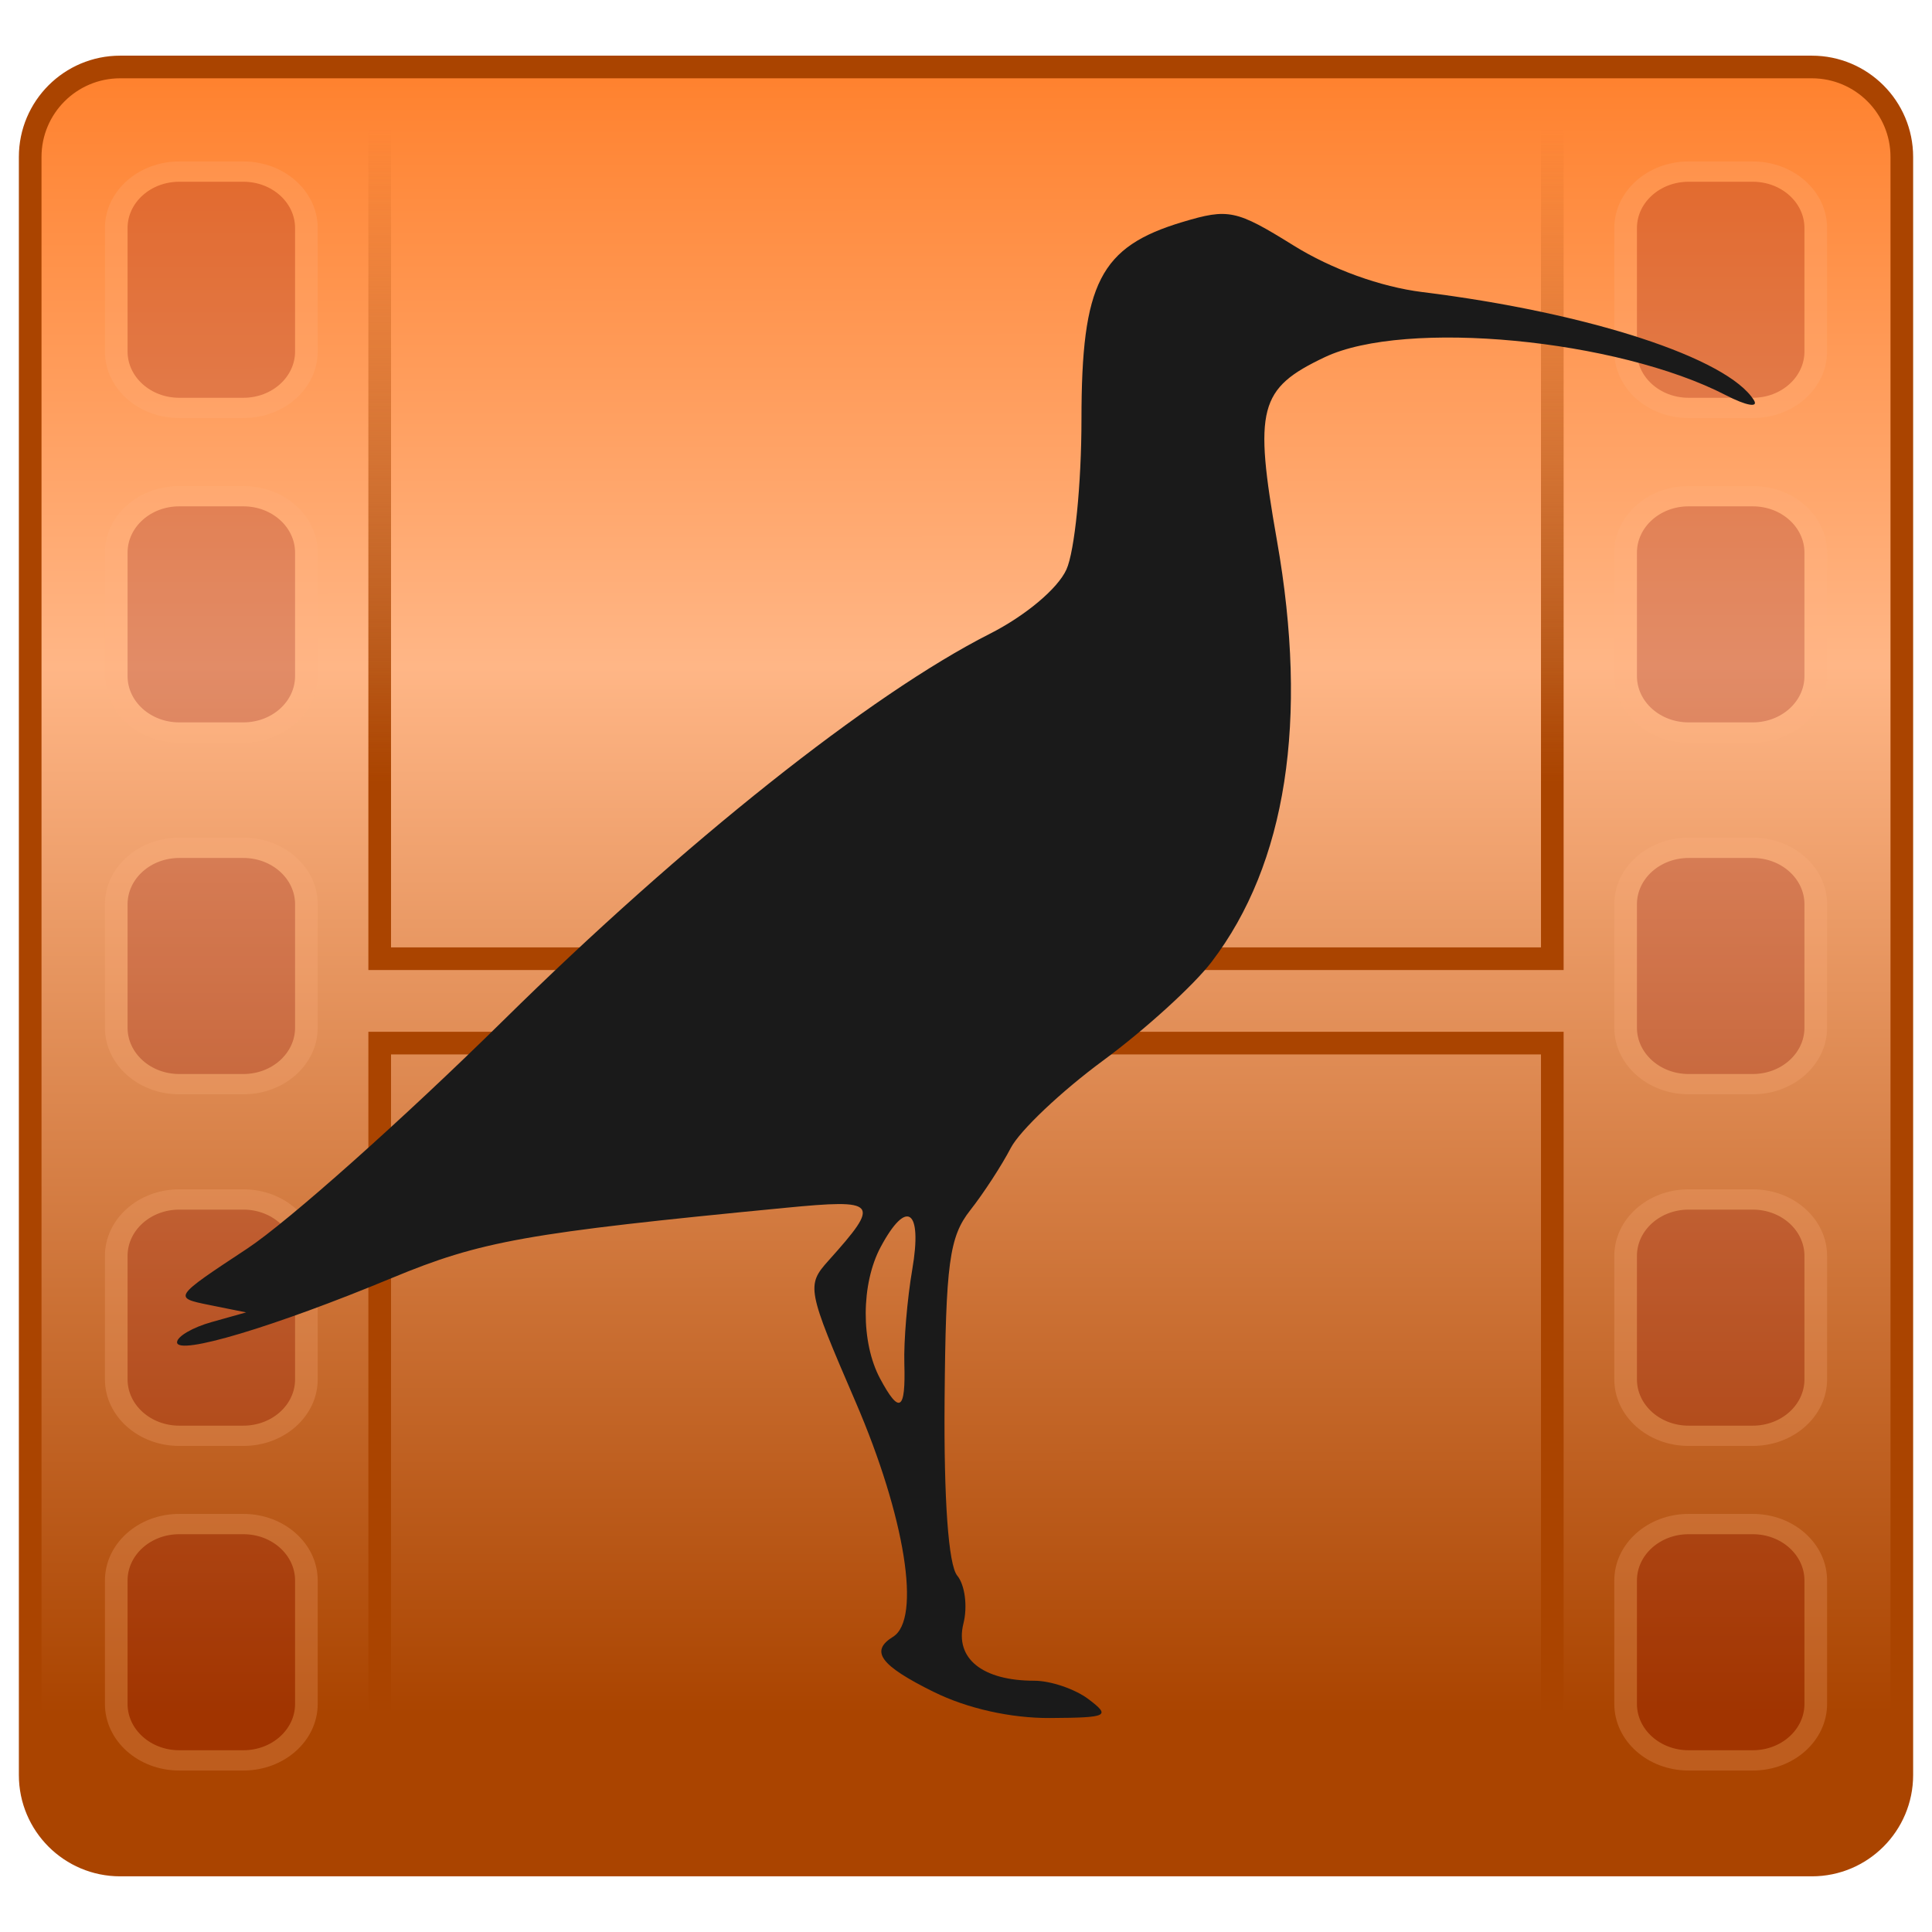
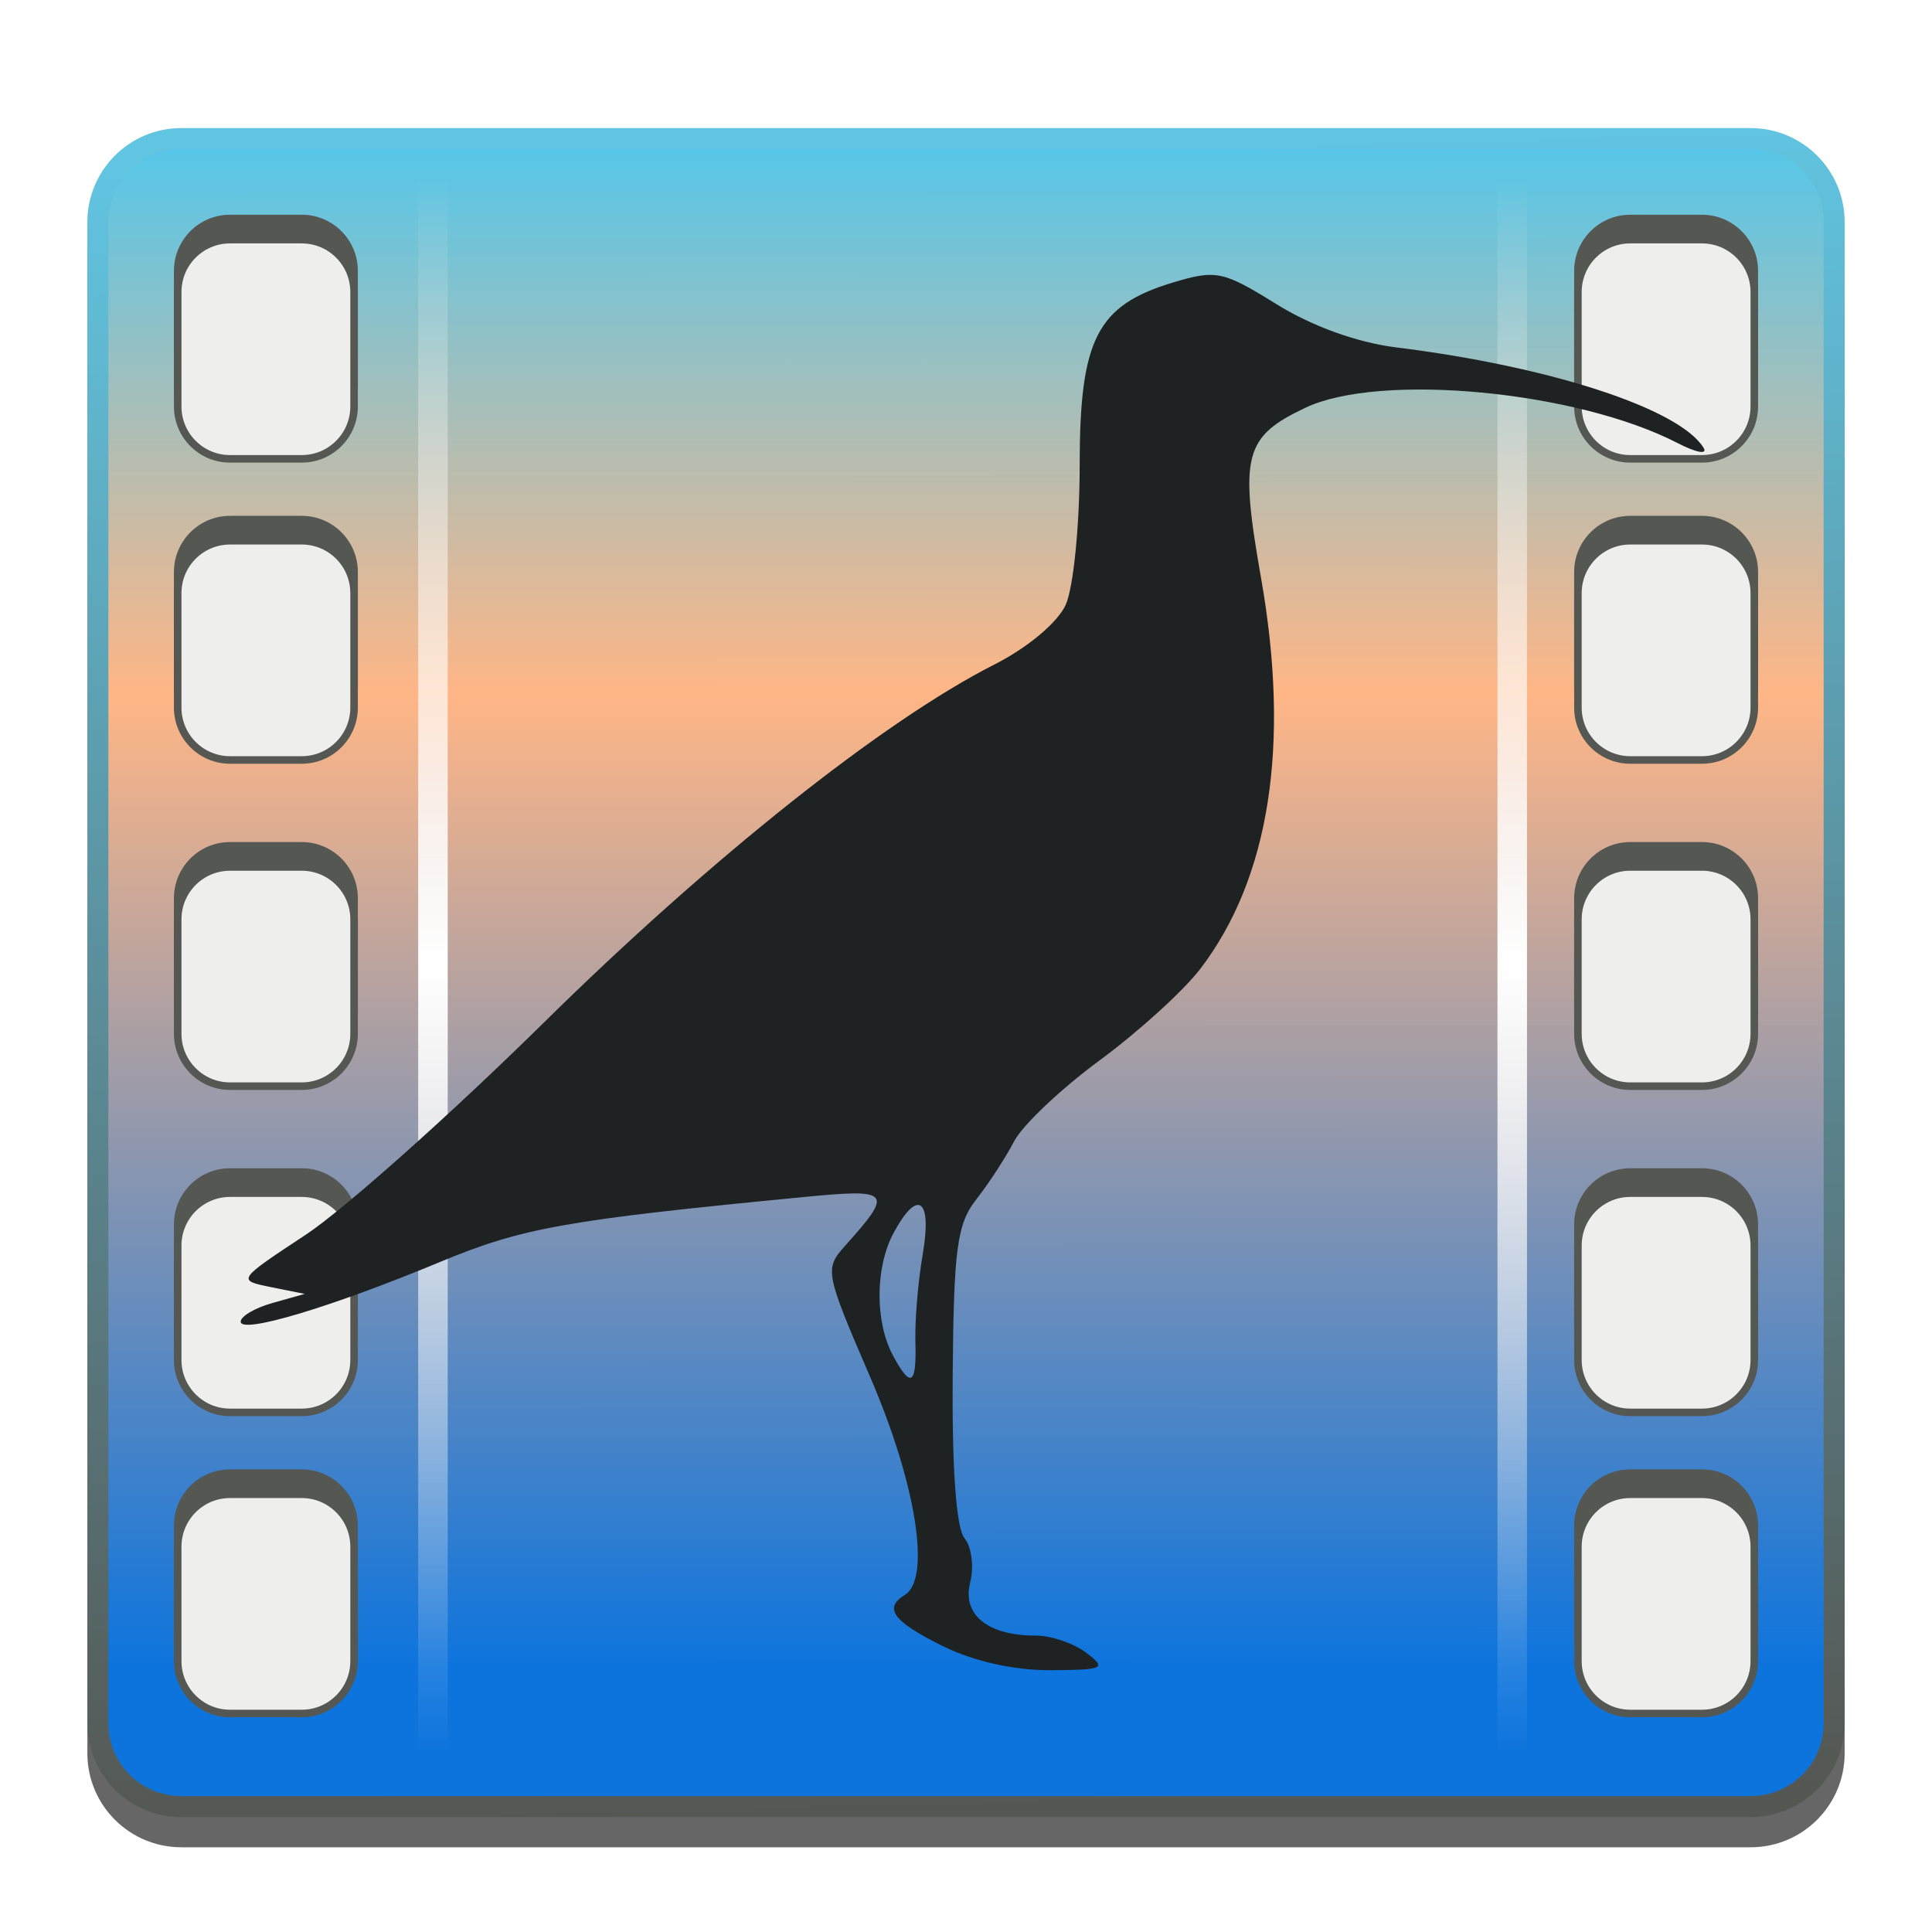
<svg xmlns="http://www.w3.org/2000/svg" xmlns:xlink="http://www.w3.org/1999/xlink" width="128" height="128" id="svg2" version="1.1">
  <defs id="defs4">
+     <linearGradient id="linearGradient3066">
+       <stop style="stop-color:#ffffff;stop-opacity:0;" offset="0" id="stop3068" />
+       <stop id="stop3074" offset="0.5" style="stop-color:#ffffff;stop-opacity:1" />
+       <stop style="stop-color:#ffffff;stop-opacity:0;" offset="1" id="stop3070" />
+     </linearGradient>
+     <linearGradient id="linearGradient3073">
+       <stop style="stop-color:#555753;stop-opacity:1;" offset="0" id="stop3075" />
+       <stop style="stop-color:#61c5e2;stop-opacity:1" offset="1" id="stop3077" />
+     </linearGradient>
+     <linearGradient id="linearGradient3065">
+       <stop id="stop3067" offset="0" style="stop-color:#666666;stop-opacity:1" />
+       <stop style="stop-color:#ffb686;stop-opacity:1;" offset="0.599" id="stop3069" />
+       <stop id="stop3071" offset="1" style="stop-color:#4ec7ed;stop-opacity:0;" />
+     </linearGradient>
+     <linearGradient id="linearGradient3049">
+       <stop style="stop-color:#666666;stop-opacity:1" offset="0" id="stop3051" />
+       <stop id="stop3053" offset="0.618" style="stop-color:#ffb686;stop-opacity:1;" />
+       <stop style="stop-color:#4ec7ed;stop-opacity:0;" offset="1" id="stop3055" />
+     </linearGradient>
+     <linearGradient id="linearGradient3030">
+       <stop id="stop3032" offset="0" style="stop-color:#0d74dd;stop-opacity:1;" />
+       <stop style="stop-color:#eeeeec;stop-opacity:1" offset="0.788" id="stop3034" />
+       <stop id="stop3036" offset="1" style="stop-color:#4ec7ed;stop-opacity:1;" />
+     </linearGradient>
+     <linearGradient id="linearGradient3038">
+       <stop id="stop3040" offset="0" style="stop-color:#2e3436;stop-opacity:1" />
+       <stop style="stop-color:#ffb686;stop-opacity:1;" offset="0.629" id="stop3042" />
+       <stop id="stop3044" offset="1" style="stop-color:#4ec7ed;stop-opacity:1;" />
+     </linearGradient>
    <linearGradient id="linearGradient3805">
      <stop style="stop-color:#aa4400;stop-opacity:1;" offset="0" id="stop3807" />
      <stop style="stop-color:#aa4400;stop-opacity:0;" offset="1" id="stop3809" />
    </linearGradient>
    <linearGradient id="linearGradient3945">
      <stop style="stop-color:#ffffff;stop-opacity:1;" offset="0" id="stop3947" />
      <stop style="stop-color:#ffffff;stop-opacity:0;" offset="1" id="stop3949" />
    </linearGradient>
    <linearGradient id="linearGradient3938">
-       <stop style="stop-color:#aa4400;stop-opacity:1" offset="0" id="stop3940" />
+       <stop style="stop-color:#0d74dd;stop-opacity:1;" offset="0" id="stop3940" />
      <stop id="stop2996" offset="0.629" style="stop-color:#ffb686;stop-opacity:1;" />
-       <stop style="stop-color:#ff7f2a;stop-opacity:1" offset="1" id="stop3942" />
+       <stop style="stop-color:#4ec7ed;stop-opacity:1;" offset="1" id="stop3942" />
    </linearGradient>
    <linearGradient id="linearGradient3912">
      <stop style="stop-color:#ffffff;stop-opacity:1;" offset="0" id="stop3914" />
      <stop style="stop-color:#ffffff;stop-opacity:0;" offset="1" id="stop3916" />
    </linearGradient>
    <linearGradient id="linearGradient3031">
      <stop style="stop-color:#ffffff;stop-opacity:1;" offset="0" id="stop3033" />
      <stop style="stop-color:#ffffff;stop-opacity:0;" offset="1" id="stop3035" />
    </linearGradient>
    <linearGradient xlink:href="#linearGradient3031" id="linearGradient3883" gradientUnits="userSpaceOnUse" gradientTransform="translate(0.9265453,924.3622)" x1="34.57" y1="-1.748" x2="54.773" y2="65.146" />
    <linearGradient xlink:href="#linearGradient3912" id="linearGradient3918" x1="30.529" y1="-3.544" x2="55.671" y2="65.595" gradientUnits="userSpaceOnUse" />
    <linearGradient xlink:href="#linearGradient3938" id="linearGradient3944" x1="65.548" y1="1048.322" x2="64.65" y2="925.015" gradientUnits="userSpaceOnUse" gradientTransform="matrix(1,0,0,0.9606759,0,38.86647)" />
    <linearGradient xlink:href="#linearGradient3945" id="linearGradient3951" x1="67.454" y1="926.394" x2="67.86" y2="965.403" gradientUnits="userSpaceOnUse" />
    <linearGradient xlink:href="#linearGradient3805" id="linearGradient3811" x1="67.284" y1="952.906" x2="67.284" y2="929.293" gradientUnits="userSpaceOnUse" />
    <linearGradient xlink:href="#linearGradient3938" id="linearGradient3884" gradientUnits="userSpaceOnUse" gradientTransform="matrix(1,0,0,0.9606759,0,38.86647)" x1="65.548" y1="1048.322" x2="64.65" y2="925.015" />
    <linearGradient xlink:href="#linearGradient3805" id="linearGradient3886" gradientUnits="userSpaceOnUse" x1="67.284" y1="952.906" x2="67.284" y2="929.293" />
-     <linearGradient xlink:href="#linearGradient3805" id="linearGradient3891" gradientUnits="userSpaceOnUse" x1="67.284" y1="976.131" x2="67.284" y2="932.897" gradientTransform="translate(0,-1.7875976e-5)" />
-     <linearGradient xlink:href="#linearGradient3938" id="linearGradient3907" gradientUnits="userSpaceOnUse" gradientTransform="matrix(1,0,0,0.9606759,0,38.86645)" x1="64.691" y1="1040" x2="64.65" y2="925.015" />
+     <linearGradient xlink:href="#linearGradient3938" id="linearGradient3907" gradientUnits="userSpaceOnUse" gradientTransform="matrix(0.9276846,0,0,0.8912042,4.628189,107.9656)" x1="64.691" y1="1040" x2="64.65" y2="925.015" />
+     <linearGradient xlink:href="#linearGradient3073" id="linearGradient3079" x1="51.769" y1="1044.587" x2="48.735" y2="933.654" gradientUnits="userSpaceOnUse" />
+     <linearGradient xlink:href="#linearGradient3066" id="linearGradient3072" x1="43.994" y1="1040.417" x2="43.994" y2="936.113" gradientUnits="userSpaceOnUse" />
  </defs>
  <g id="layer1" transform="translate(0,-924.3622)">
-     <rect style="fill:url(#linearGradient3907);fill-opacity:1;stroke:#aa4400;stroke-opacity:1;stroke-width:1.5" id="rect3936" width="124" height="119.124" x="2" y="928.8" ry="5.961" />
-     <g id="g3849" transform="translate(0.4190441,-1.7875976e-5)">
-       <g transform="matrix(1,0,0,0.8960365,7.4190424e-6,105.5925)" id="g3061">
-         <rect ry="4.173" y="926.457" x="107.283" height="17.473" width="12.597" id="rect3044" style="opacity:0.234;fill:#800000;fill-opacity:1;stroke:#ffb380;stroke-width:1.5;stroke-opacity:1" />
-         <rect style="opacity:0.234;fill:#800000;fill-opacity:1;stroke:#ffb380;stroke-width:1.5;stroke-opacity:1" id="rect3046" width="12.597" height="17.473" x="107.283" y="950.457" ry="4.173" />
-         <rect ry="4.173" y="976.457" x="107.283" height="17.473" width="12.597" id="rect3048" style="opacity:0.234;fill:#800000;fill-opacity:1;stroke:#ffb380;stroke-width:1.5;stroke-opacity:1" />
-         <rect style="opacity:0.234;fill:#800000;fill-opacity:1;stroke:#ffb380;stroke-width:1.5;stroke-opacity:1" id="rect3050" width="12.597" height="17.473" x="107.283" y="1002.457" ry="4.173" />
-         <rect ry="4.173" y="1026.457" x="107.283" height="17.473" width="12.597" id="rect3052" style="opacity:0.234;fill:#800000;fill-opacity:1;stroke:#ffb380;stroke-width:1.5;stroke-opacity:1" />
+     <rect ry="5.53" y="935.544" x="6.484" height="110.509" width="115.033" id="rect3057" style="fill:#666666;fill-opacity:1;stroke:#666666;stroke-width:1.392;stroke-opacity:1" />
+     <rect style="fill:url(#linearGradient3907);fill-opacity:1;stroke:url(#linearGradient3079);stroke-width:1.392;stroke-opacity:1" id="rect3936" width="115.033" height="110.509" x="6.484" y="933.544" ry="5.53" />
+     <g id="g3879" transform="translate(-0.4359961,0.26406)" style="stroke:#2e3436;stroke-width:0.5">
+       <g transform="translate(0,-1.400099)" id="g3857" style="fill:#555753;stroke:#555753;stroke-width:0.5">
+         <rect style="fill:#555753;fill-opacity:1;stroke:#555753;stroke-width:0.5" id="rect3859" width="11.686" height="14.524" x="104.977" y="939.974" ry="3.469" />
+         <rect ry="3.469" y="959.924" x="104.977" height="14.524" width="11.686" id="rect3861" style="fill:#555753;fill-opacity:1;stroke:#555753;stroke-width:0.5" />
+         <rect style="fill:#555753;fill-opacity:1;stroke:#555753;stroke-width:0.5" id="rect3863" width="11.686" height="14.524" x="104.977" y="981.536" ry="3.469" />
+         <rect ry="3.469" y="1003.148" x="104.977" height="14.524" width="11.686" id="rect3865" style="fill:#555753;fill-opacity:1;stroke:#555753;stroke-width:0.5" />
+         <rect style="fill:#555753;fill-opacity:1;stroke:#555753;stroke-width:0.5" id="rect3867" width="11.686" height="14.524" x="104.977" y="1023.098" ry="3.469" />
+         <rect ry="3.469" y="939.974" x="12.209" height="14.524" width="11.686" id="rect3869" style="fill:#555753;fill-opacity:1;stroke:#555753;stroke-width:0.5" />
+         <rect style="fill:#555753;fill-opacity:1;stroke:#555753;stroke-width:0.5" id="rect3871" width="11.686" height="14.524" x="12.209" y="959.924" ry="3.469" />
+         <rect ry="3.469" y="981.536" x="12.209" height="14.524" width="11.686" id="rect3873" style="fill:#555753;fill-opacity:1;stroke:#555753;stroke-width:0.5" />
+         <rect style="fill:#555753;fill-opacity:1;stroke:#555753;stroke-width:0.5" id="rect3875" width="11.686" height="14.524" x="12.209" y="1003.148" ry="3.469" />
+         <rect ry="3.469" y="1023.098" x="12.209" height="14.524" width="11.686" id="rect3877" style="fill:#555753;fill-opacity:1;stroke:#555753;stroke-width:0.5" />
      </g>
-       <g id="g3837" transform="matrix(1,0,0,0.8960365,-100,105.5925)">
-         <rect style="opacity:0.234;fill:#800000;fill-opacity:1;stroke:#ffb380;stroke-width:1.5;stroke-opacity:1" id="rect3839" width="12.597" height="17.473" x="107.283" y="926.457" ry="4.173" />
-         <rect ry="4.173" y="950.457" x="107.283" height="17.473" width="12.597" id="rect3841" style="opacity:0.234;fill:#800000;fill-opacity:1;stroke:#ffb380;stroke-width:1.5;stroke-opacity:1" />
-         <rect style="opacity:0.234;fill:#800000;fill-opacity:1;stroke:#ffb380;stroke-width:1.5;stroke-opacity:1" id="rect3843" width="12.597" height="17.473" x="107.283" y="976.457" ry="4.173" />
-         <rect ry="4.173" y="1002.457" x="107.283" height="17.473" width="12.597" id="rect3845" style="opacity:0.234;fill:#800000;fill-opacity:1;stroke:#ffb380;stroke-width:1.5;stroke-opacity:1" />
-         <rect style="opacity:0.234;fill:#800000;fill-opacity:1;stroke:#ffb380;stroke-width:1.5;stroke-opacity:1" id="rect3847" width="12.597" height="17.473" x="107.283" y="1026.457" ry="4.173" />
+       <g style="fill:#eeeeec;stroke:#555753;stroke-width:0.5;" id="g3845">
+         <rect ry="3.469" y="939.974" x="104.977" height="14.524" width="11.686" id="rect3044" style="fill:#eeeeec;fill-opacity:1;stroke:#555753;stroke-width:0.5" />
+         <rect style="fill:#eeeeec;fill-opacity:1;stroke:#555753;stroke-width:0.5" id="rect3046" width="11.686" height="14.524" x="104.977" y="959.924" ry="3.469" />
+         <rect ry="3.469" y="981.536" x="104.977" height="14.524" width="11.686" id="rect3048" style="fill:#eeeeec;fill-opacity:1;stroke:#555753;stroke-width:0.5" />
+         <rect style="fill:#eeeeec;fill-opacity:1;stroke:#555753;stroke-width:0.5" id="rect3050" width="11.686" height="14.524" x="104.977" y="1003.148" ry="3.469" />
+         <rect ry="3.469" y="1023.098" x="104.977" height="14.524" width="11.686" id="rect3052" style="fill:#eeeeec;fill-opacity:1;stroke:#555753;stroke-width:0.5" />
+         <rect style="fill:#eeeeec;fill-opacity:1;stroke:#555753;stroke-width:0.5" id="rect3839" width="11.686" height="14.524" x="12.209" y="939.974" ry="3.469" />
+         <rect ry="3.469" y="959.924" x="12.209" height="14.524" width="11.686" id="rect3841" style="fill:#eeeeec;fill-opacity:1;stroke:#555753;stroke-width:0.5" />
+         <rect style="fill:#eeeeec;fill-opacity:1;stroke:#555753;stroke-width:0.5" id="rect3843" width="11.686" height="14.524" x="12.209" y="981.536" ry="3.469" />
+         <rect ry="3.469" y="1003.148" x="12.209" height="14.524" width="11.686" id="rect3845" style="fill:#eeeeec;fill-opacity:1;stroke:#555753;stroke-width:0.5" />
+         <rect style="fill:#eeeeec;fill-opacity:1;stroke:#555753;stroke-width:0.5" id="rect3847" width="11.686" height="14.524" x="12.209" y="1023.098" ry="3.469" />
      </g>
    </g>
-     <path style="fill:none;stroke:url(#linearGradient3891);stroke-width:1.5" d="m 102.844,929.3 -77.688,0 0,58.579 77.688,0 0,-58.579 z" id="path3023" />
-     <path id="path3027" d="m 102.844,993.471 -77.688,0 0,53.703 77.688,0 0,-53.703 z" style="fill:none;stroke:#aa4400;stroke-width:1.5" />
-     <path style="fill:#1a1a1a;fill-opacity:1" d="m 61.87,1036.461 c -3.552,-1.758 -4.25,-2.702 -2.705,-3.657 1.885,-1.165 0.807,-7.939 -2.478,-15.557 -3.229,-7.489 -3.273,-7.72 -1.788,-9.376 3.465,-3.866 3.286,-4.083 -2.885,-3.486 -17.135,1.657 -20.145,2.194 -26.058,4.65 -7.788,3.235 -14.226,5.161 -14.226,4.257 0,-0.383 1.03,-0.986 2.289,-1.339 l 2.289,-0.641 -2.427,-0.489 c -2.42,-0.488 -2.413,-0.498 2.497,-3.737 2.708,-1.787 10.353,-8.599 16.99,-15.139 11.939,-11.765 24.297,-21.585 32.203,-25.591 2.367,-1.2 4.503,-2.989 5.081,-4.259 0.549,-1.204 0.998,-5.679 0.998,-9.944 0,-9.041 1.23,-11.444 6.694,-13.082 3.053,-0.915 3.554,-0.809 7.355,1.554 2.532,1.574 5.77,2.745 8.538,3.088 11.033,1.368 20.239,4.373 21.968,7.171 0.312,0.504 -0.521,0.354 -1.85,-0.333 -7.201,-3.724 -21.25,-5.057 -26.588,-2.524 -4.367,2.072 -4.708,3.384 -3.163,12.161 2.096,11.905 0.621,21.409 -4.332,27.902 -1.19,1.56 -4.428,4.503 -7.194,6.54 -2.767,2.037 -5.518,4.643 -6.114,5.792 -0.596,1.149 -1.806,3.007 -2.689,4.129 -1.381,1.755 -1.618,3.513 -1.693,12.563 -0.055,6.63 0.255,10.935 0.838,11.638 0.509,0.614 0.694,2.042 0.41,3.174 -0.58,2.31 1.252,3.789 4.694,3.789 1.087,0 2.703,0.55 3.592,1.222 1.491,1.127 1.294,1.224 -2.546,1.248 -2.599,0.016 -5.489,-0.631 -7.698,-1.725 z m -1.955,-21.758 c -0.045,-1.488 0.192,-4.296 0.526,-6.242 0.682,-3.973 -0.365,-4.714 -2.095,-1.481 -1.304,2.437 -1.322,6.317 -0.041,8.711 1.286,2.402 1.704,2.146 1.61,-0.988 z" id="path2998" />
+     <path style="fill:none;stroke:url(#linearGradient3072);stroke-width:1.956;fill-opacity:1" d="m 100.189,934.29 -71.505,0 0,108.202 71.505,0 0,-108.202 z" id="path3023" />
+     <path style="fill:#1e2223;fill-opacity:1" d="m 62.46,1033.419 c -3.295,-1.631 -3.943,-2.507 -2.509,-3.393 1.749,-1.081 0.748,-7.364 -2.299,-14.432 -2.995,-6.947 -3.036,-7.161 -1.659,-8.698 3.214,-3.587 3.048,-3.787 -2.677,-3.234 -15.896,1.537 -18.688,2.035 -24.174,4.314 -7.225,3.001 -13.197,4.788 -13.197,3.949 0,-0.356 0.955,-0.915 2.123,-1.242 l 2.123,-0.595 -2.251,-0.454 c -2.245,-0.453 -2.239,-0.462 2.316,-3.467 2.512,-1.657 9.605,-7.977 15.762,-14.044 11.076,-10.914 22.539,-20.024 29.874,-23.741 2.196,-1.113 4.177,-2.773 4.714,-3.951 0.509,-1.117 0.925,-5.268 0.925,-9.225 0,-8.387 1.141,-10.617 6.21,-12.136 2.832,-0.849 3.297,-0.75 6.823,1.441 2.349,1.46 5.353,2.547 7.921,2.865 10.235,1.269 18.775,4.056 20.38,6.652 0.289,0.468 -0.483,0.329 -1.717,-0.309 -6.68,-3.455 -19.713,-4.692 -24.666,-2.341 -4.051,1.922 -4.368,3.14 -2.934,11.282 1.945,11.044 0.576,19.861 -4.019,25.884 -1.104,1.447 -4.107,4.178 -6.674,6.067 -2.567,1.89 -5.119,4.307 -5.672,5.373 -0.553,1.066 -1.675,2.789 -2.494,3.831 -1.281,1.628 -1.501,3.259 -1.571,11.655 -0.051,6.151 0.236,10.144 0.778,10.797 0.473,0.569 0.644,1.894 0.38,2.944 -0.538,2.143 1.162,3.515 4.355,3.515 1.008,0 2.508,0.51 3.332,1.134 1.383,1.046 1.2,1.135 -2.362,1.157 -2.411,0.015 -5.092,-0.586 -7.141,-1.6 z m -1.813,-20.184 c -0.041,-1.38 0.178,-3.986 0.488,-5.79 0.633,-3.686 -0.339,-4.373 -1.944,-1.374 -1.21,2.26 -1.227,5.86 -0.038,8.081 1.193,2.228 1.581,1.99 1.494,-0.917 z" id="path2998" />
  </g>
</svg>
